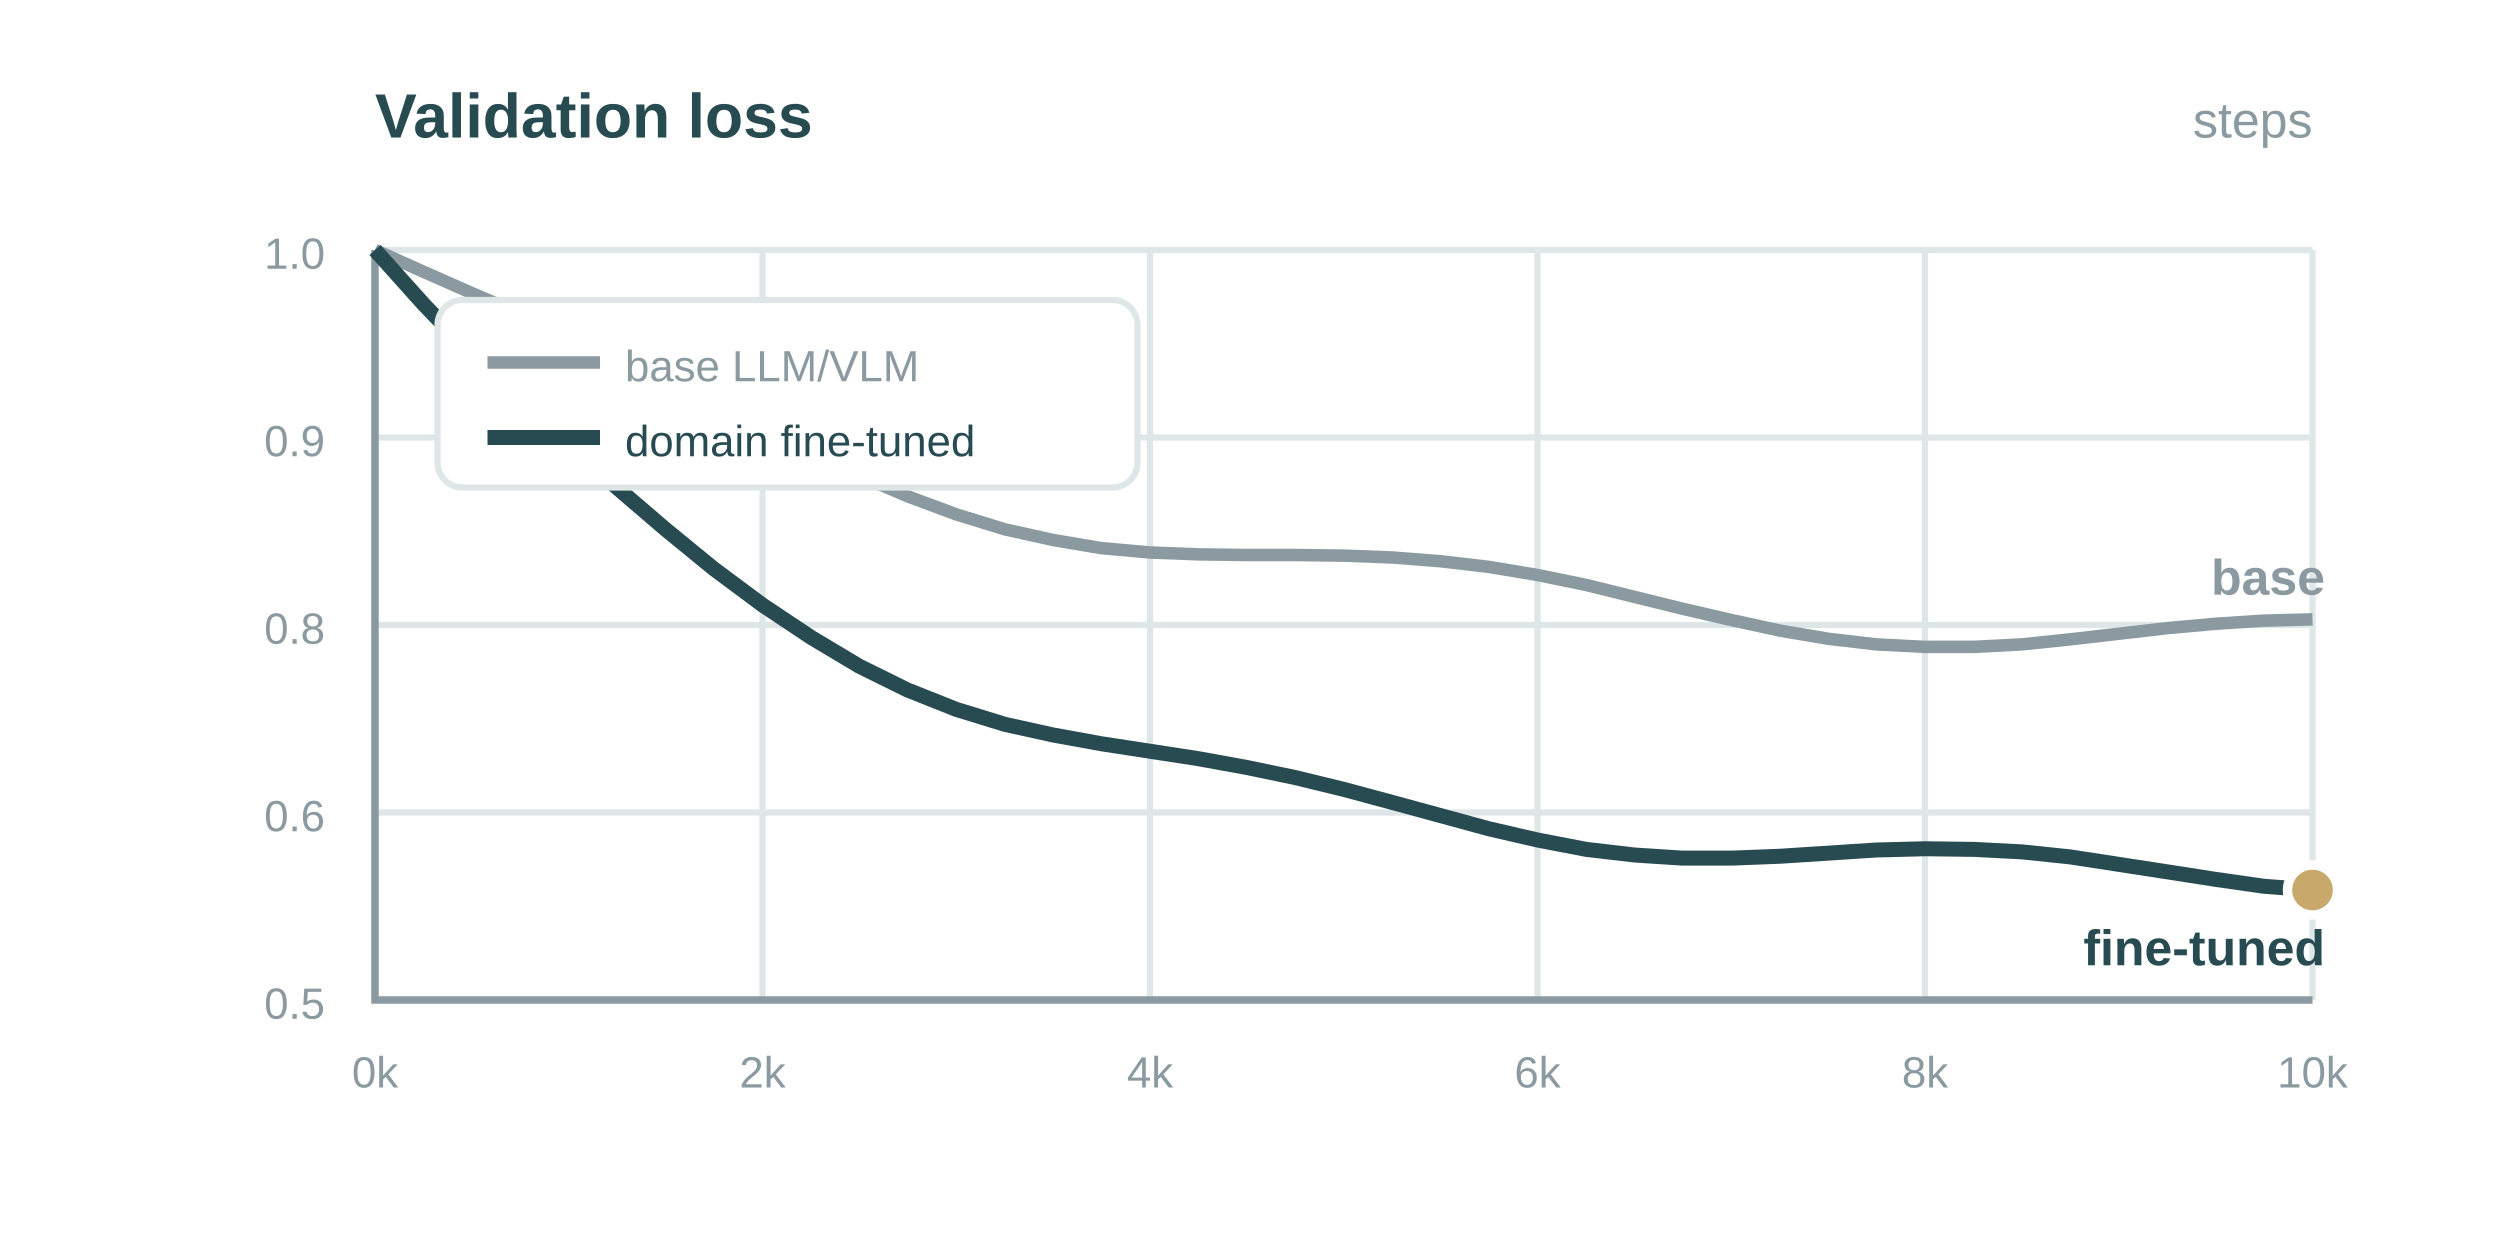
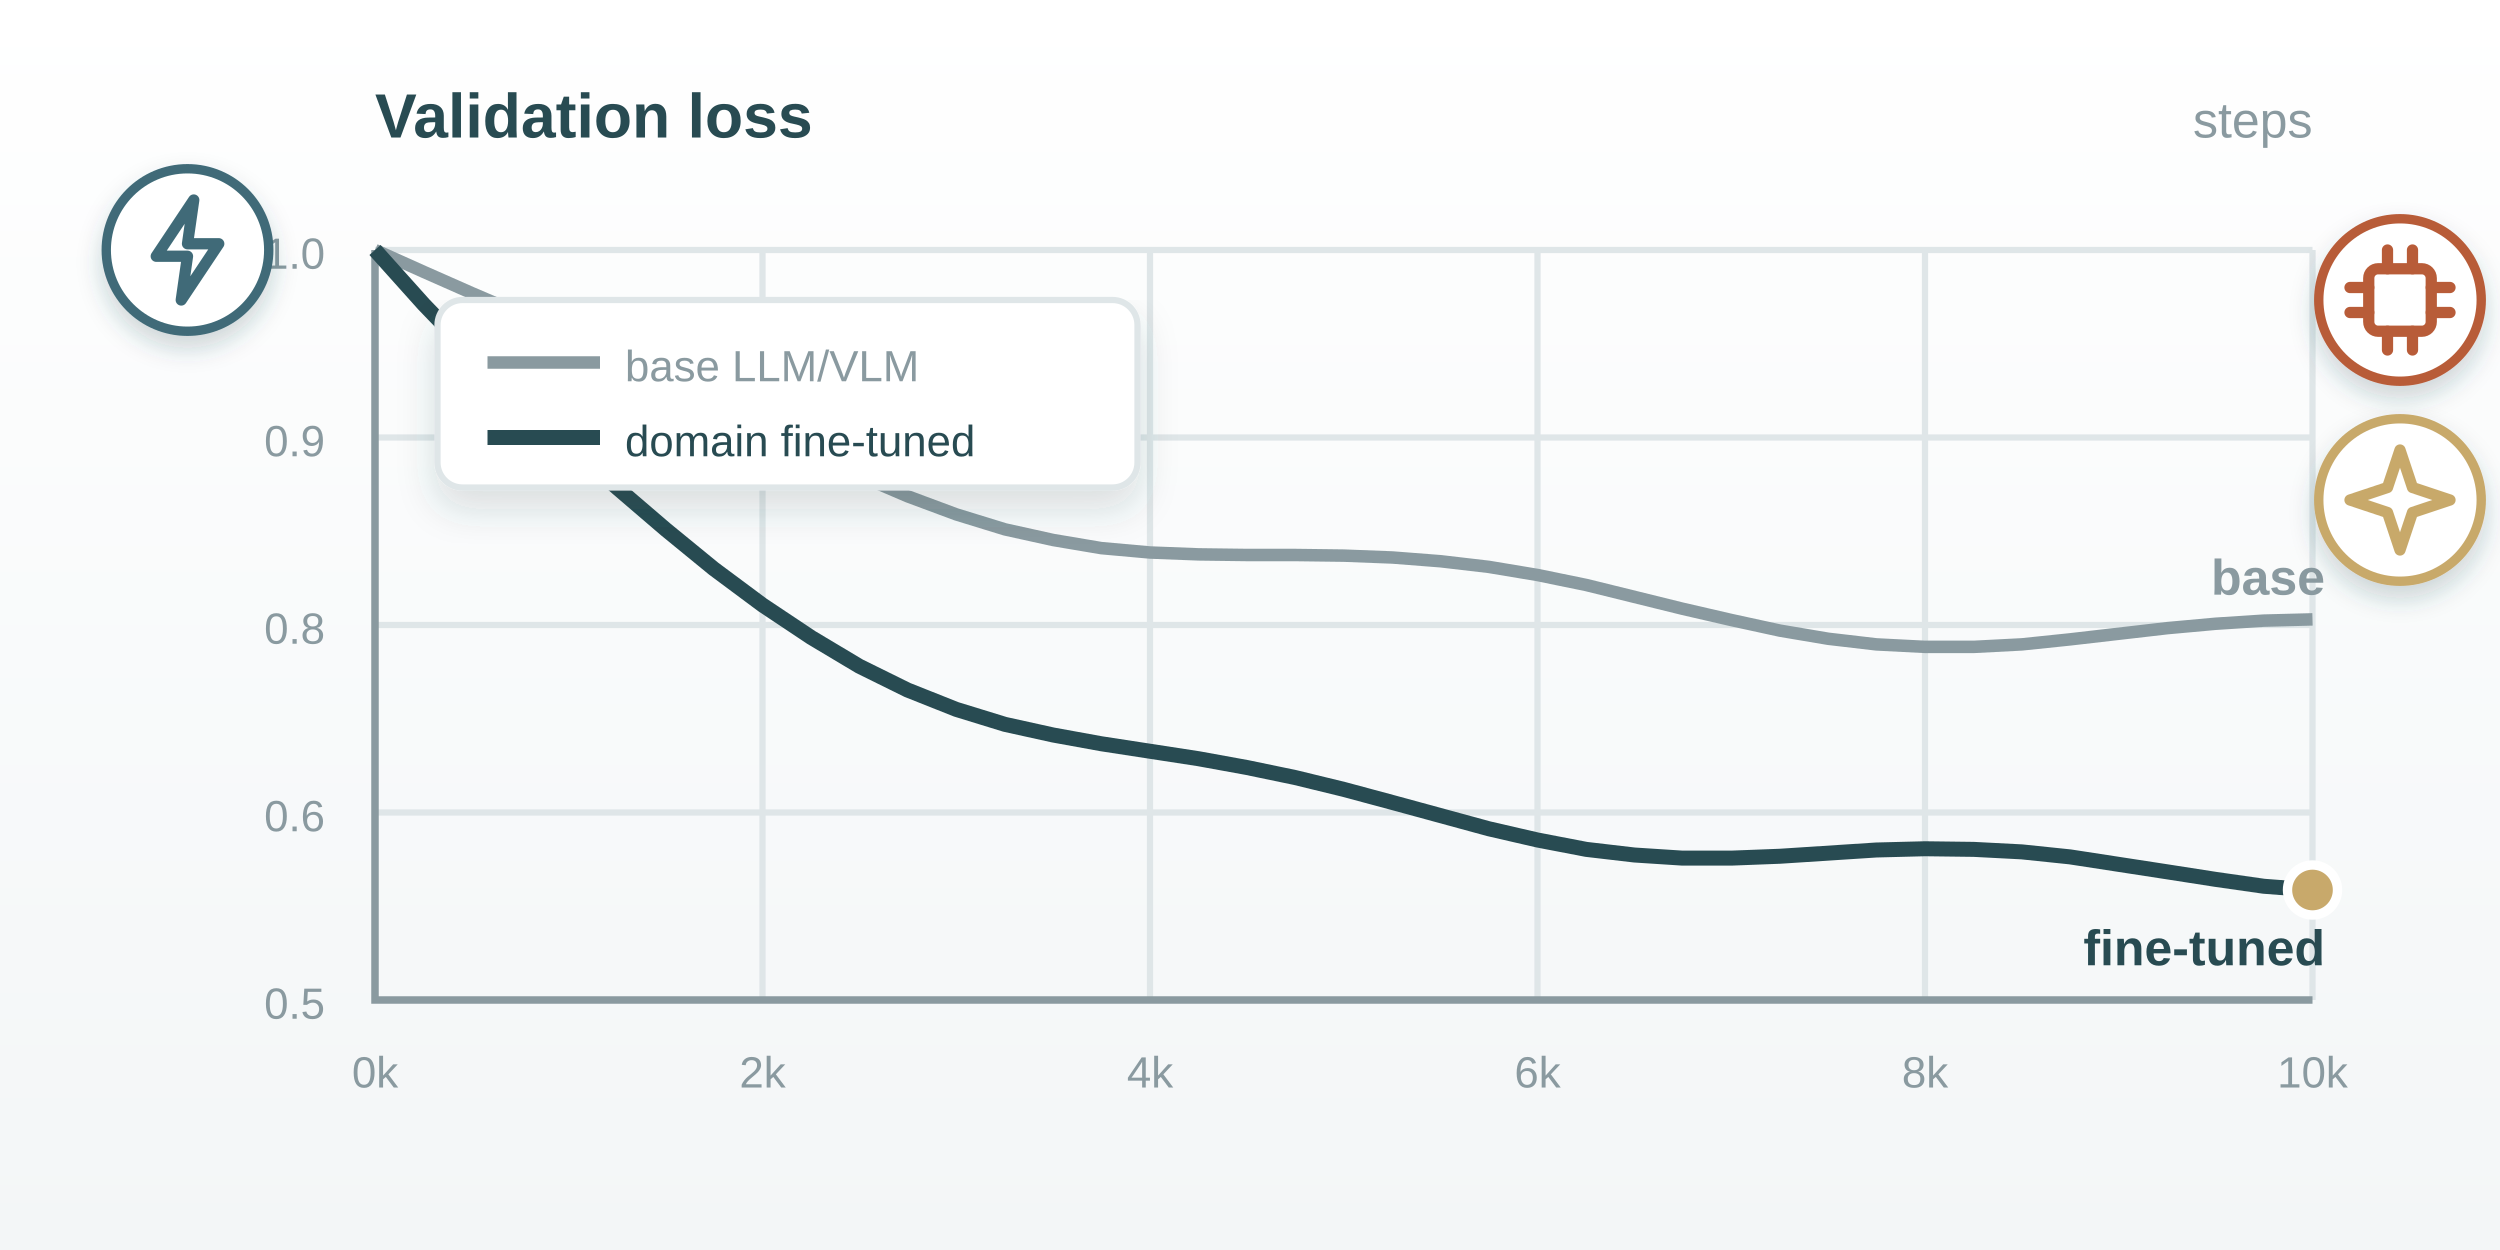
<svg xmlns="http://www.w3.org/2000/svg" viewBox="0 0 400 200" font-family="Manrope, Arial, sans-serif" role="img" aria-label="Training loss curves: base model versus fine-tuned model">
-   <rect width="400" height="200" fill="#ffffff" />
+   <rect width="400" height="200" fill="url(#ground)" />
+   <defs>
+     <linearGradient id="ground" x1="0" y1="0" x2="0" y2="1">
+       <stop offset="0" stop-color="#ffffff" />
+       <stop offset="1" stop-color="#f3f6f7" />
+     </linearGradient>
+     <filter id="sh" x="-10%" y="-10%" width="130%" height="140%">
+       <feDropShadow dx="0" dy="3" stdDeviation="3" flood-color="#284b52" flood-opacity="0.16" />
+     </filter>
+     <filter id="bs" x="-30%" y="-30%" width="160%" height="160%">
+       <feDropShadow dx="0" dy="2" stdDeviation="2" flood-color="#284b52" flood-opacity="0.22" />
+     </filter>
+   </defs>
  <text x="60" y="22" font-size="10" font-weight="700" fill="#284b52" text-anchor="start">Validation loss</text>
  <text x="370" y="22" font-size="8" font-weight="500" fill="#8a9aa0" text-anchor="end">steps</text>
  <path d="M60 130.0 H370" stroke="#dfe6e8" stroke-width="1" />
  <path d="M60 100.0 H370" stroke="#dfe6e8" stroke-width="1" />
  <path d="M60 70.0 H370" stroke="#dfe6e8" stroke-width="1" />
  <path d="M60 40.0 H370" stroke="#dfe6e8" stroke-width="1" />
  <path d="M122.0 160 V40" stroke="#dfe6e8" stroke-width="1" />
  <path d="M184.0 160 V40" stroke="#dfe6e8" stroke-width="1" />
  <path d="M246.0 160 V40" stroke="#dfe6e8" stroke-width="1" />
  <path d="M308.0 160 V40" stroke="#dfe6e8" stroke-width="1" />
  <path d="M370.0 160 V40" stroke="#dfe6e8" stroke-width="1" />
  <path d="M60 40 V160 H370" fill="none" stroke="#8a9aa0" stroke-width="1.2" />
  <text x="60.0" y="174" font-size="7" font-weight="500" fill="#8a9aa0" text-anchor="middle">0k</text>
  <text x="122.0" y="174" font-size="7" font-weight="500" fill="#8a9aa0" text-anchor="middle">2k</text>
  <text x="184.0" y="174" font-size="7" font-weight="500" fill="#8a9aa0" text-anchor="middle">4k</text>
  <text x="246.0" y="174" font-size="7" font-weight="500" fill="#8a9aa0" text-anchor="middle">6k</text>
  <text x="308.0" y="174" font-size="7" font-weight="500" fill="#8a9aa0" text-anchor="middle">8k</text>
  <text x="370.0" y="174" font-size="7" font-weight="500" fill="#8a9aa0" text-anchor="middle">10k</text>
  <text x="52" y="163.0" font-size="7" font-weight="500" fill="#8a9aa0" text-anchor="end">0.5</text>
  <text x="52" y="133.0" font-size="7" font-weight="500" fill="#8a9aa0" text-anchor="end">0.6</text>
  <text x="52" y="103.0" font-size="7" font-weight="500" fill="#8a9aa0" text-anchor="end">0.8</text>
  <text x="52" y="73.0" font-size="7" font-weight="500" fill="#8a9aa0" text-anchor="end">0.9</text>
  <text x="52" y="43.0" font-size="7" font-weight="500" fill="#8a9aa0" text-anchor="end">1.0</text>
  <polyline points="60.0,40.0 67.8,43.5 75.5,46.9 83.2,50.2 91.0,53.6 98.8,57.1 106.5,60.8 114.2,64.7 122.0,68.6 129.8,72.4 137.5,76.1 145.2,79.4 153.0,82.3 160.8,84.7 168.5,86.4 176.2,87.7 184.0,88.4 191.8,88.7 199.5,88.8 207.2,88.8 215.0,88.9 222.8,89.2 230.5,89.8 238.2,90.7 246.0,92.0 253.8,93.6 261.5,95.5 269.2,97.4 277.0,99.2 284.8,100.9 292.5,102.2 300.2,103.1 308.0,103.5 315.8,103.5 323.5,103.1 331.2,102.3 339.0,101.4 346.8,100.5 354.5,99.8 362.2,99.3 370.0,99.1" fill="none" stroke="#8a9aa0" stroke-width="2" stroke-linejoin="round" />
  <polyline points="60.0,40.0 67.8,48.7 75.5,56.7 83.2,64.1 91.0,71.2 98.8,78.1 106.5,84.7 114.2,91.0 122.0,96.8 129.8,102.0 137.5,106.6 145.2,110.4 153.0,113.5 160.8,115.9 168.5,117.6 176.2,119.0 184.0,120.2 191.8,121.4 199.5,122.8 207.2,124.4 215.0,126.3 222.8,128.4 230.5,130.5 238.2,132.6 246.0,134.4 253.8,135.9 261.5,136.8 269.2,137.3 277.0,137.3 284.8,137.0 292.5,136.5 300.2,136.0 308.0,135.8 315.8,135.9 323.5,136.3 331.2,137.1 339.0,138.3 346.8,139.5 354.5,140.7 362.2,141.8 370.0,142.4" fill="none" stroke="#284b52" stroke-width="2.4" stroke-linejoin="round" />
  <circle cx="370" cy="142.4" r="4" fill="#c8a96b" stroke="#ffffff" stroke-width="1.5" />
  <text x="372" y="95.148" font-size="8" font-weight="700" fill="#8a9aa0" text-anchor="end">base</text>
  <text x="372" y="154.439" font-size="8" font-weight="700" fill="#284b52" text-anchor="end">fine-tuned</text>
-   <rect x="70" y="48" width="112" height="30" rx="4" fill="#ffffff" stroke="#dfe6e8" />
+   <rect x="70" y="48" width="112" height="30" rx="4" fill="#ffffff" stroke="#dfe6e8" filter="url(#sh)" />
  <path d="M78 58 H96" stroke="#8a9aa0" stroke-width="2" />
  <text x="100" y="61" font-size="7" font-weight="500" fill="#8a9aa0" text-anchor="start">base LLM/VLM</text>
  <path d="M78 70 H96" stroke="#284b52" stroke-width="2.4" />
  <text x="100" y="73" font-size="7" font-weight="500" fill="#284b52" text-anchor="start">domain fine-tuned</text>
+   <g transform="translate(384 48)" filter="url(#bs)">
+     <circle r="13" fill="#ffffff" stroke="#b85c38" stroke-width="1.5" />
+     <g fill="none" stroke="#b85c38" stroke-width="1.8" stroke-linecap="round" stroke-linejoin="round" color="#b85c38">
+       <rect x="-5" y="-5" width="10" height="10" rx="1.5" />
+       <path d="M-2 -5 V-8 M2 -5 V-8 M-2 5 V8 M2 5 V8 M-5 -2 H-8 M-5 2 H-8 M5 -2 H8 M5 2 H8" />
+     </g>
+   </g>
+   <g transform="translate(384 80)" filter="url(#bs)">
+     <circle r="13" fill="#ffffff" stroke="#c8a96b" stroke-width="1.5" />
+     <g fill="none" stroke="#c8a96b" stroke-width="1.8" stroke-linecap="round" stroke-linejoin="round" color="#c8a96b">
+       <path d="M0 -8 L2 -2 L8 0 L2 2 L0 8 L-2 2 L-8 0 L-2 -2 Z" />
+     </g>
+   </g>
+   <g transform="translate(30 40)" filter="url(#bs)">
+     <circle r="13" fill="#ffffff" stroke="#3f6b78" stroke-width="1.5" />
+     <g fill="none" stroke="#3f6b78" stroke-width="1.8" stroke-linecap="round" stroke-linejoin="round" color="#3f6b78">
+       <path d="M1 -8 L-5 1 H0 L-1 8 L5 -1 H0 Z" />
+     </g>
+   </g>
</svg>
